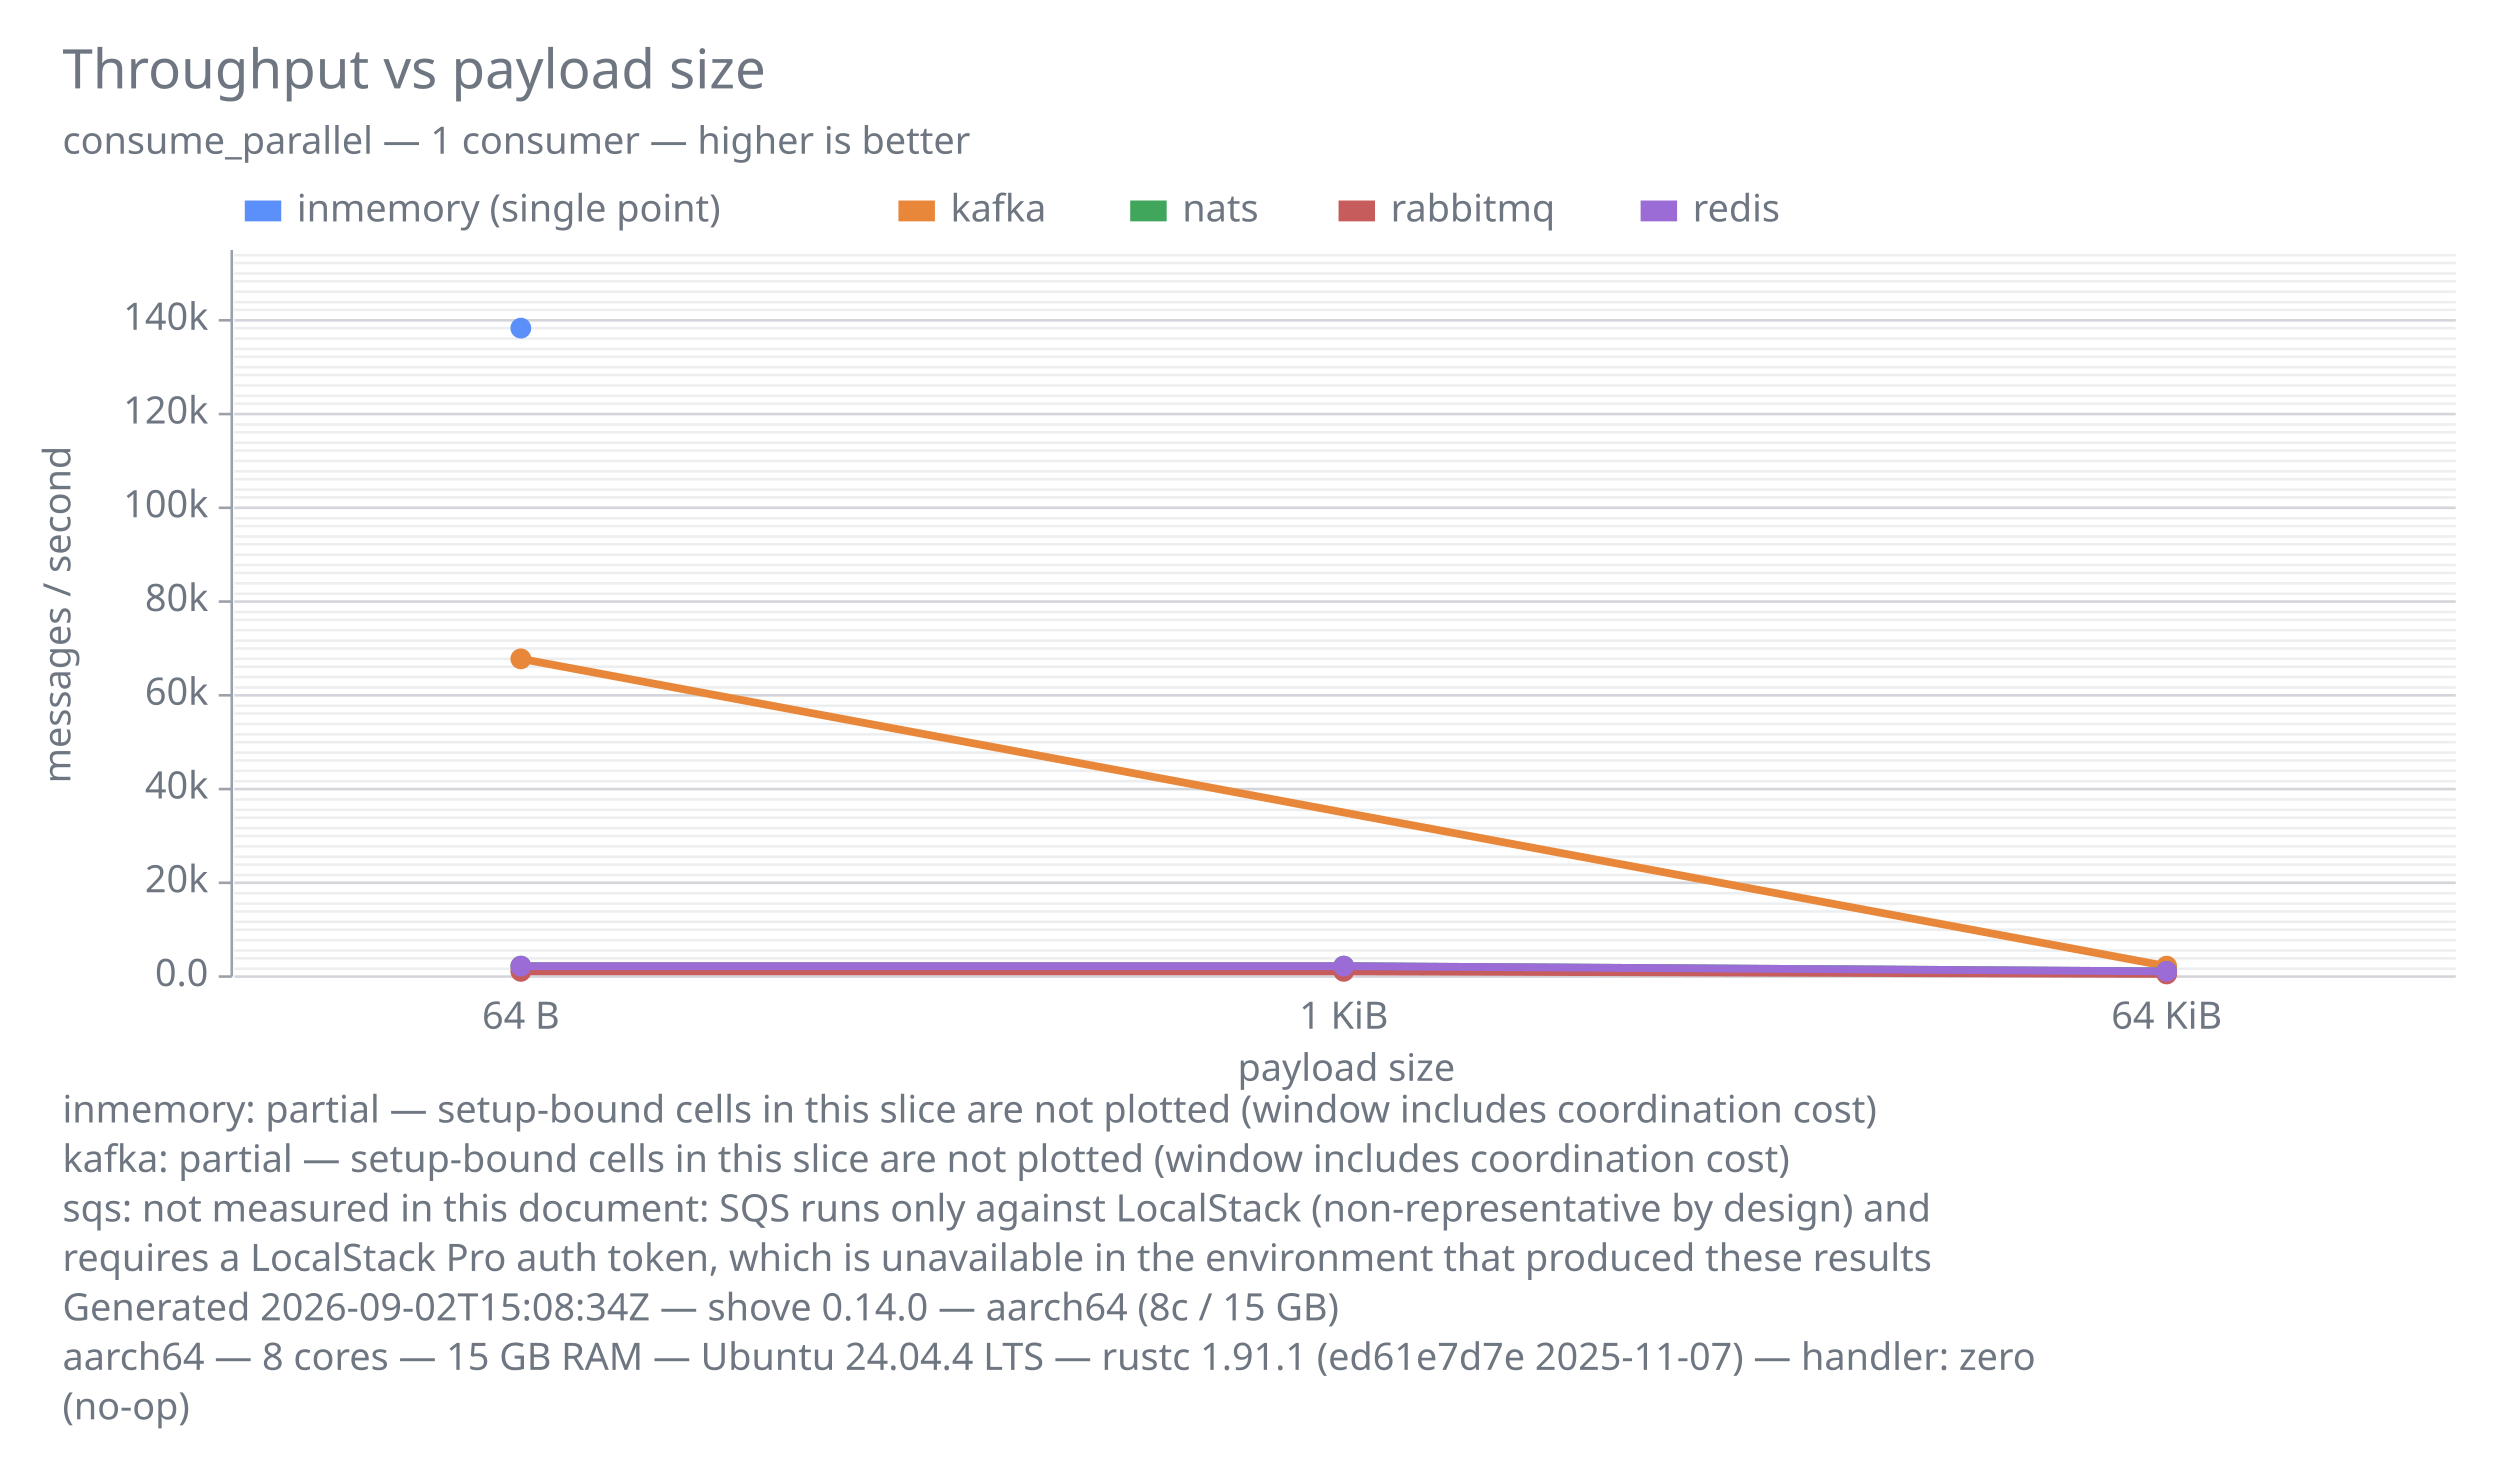
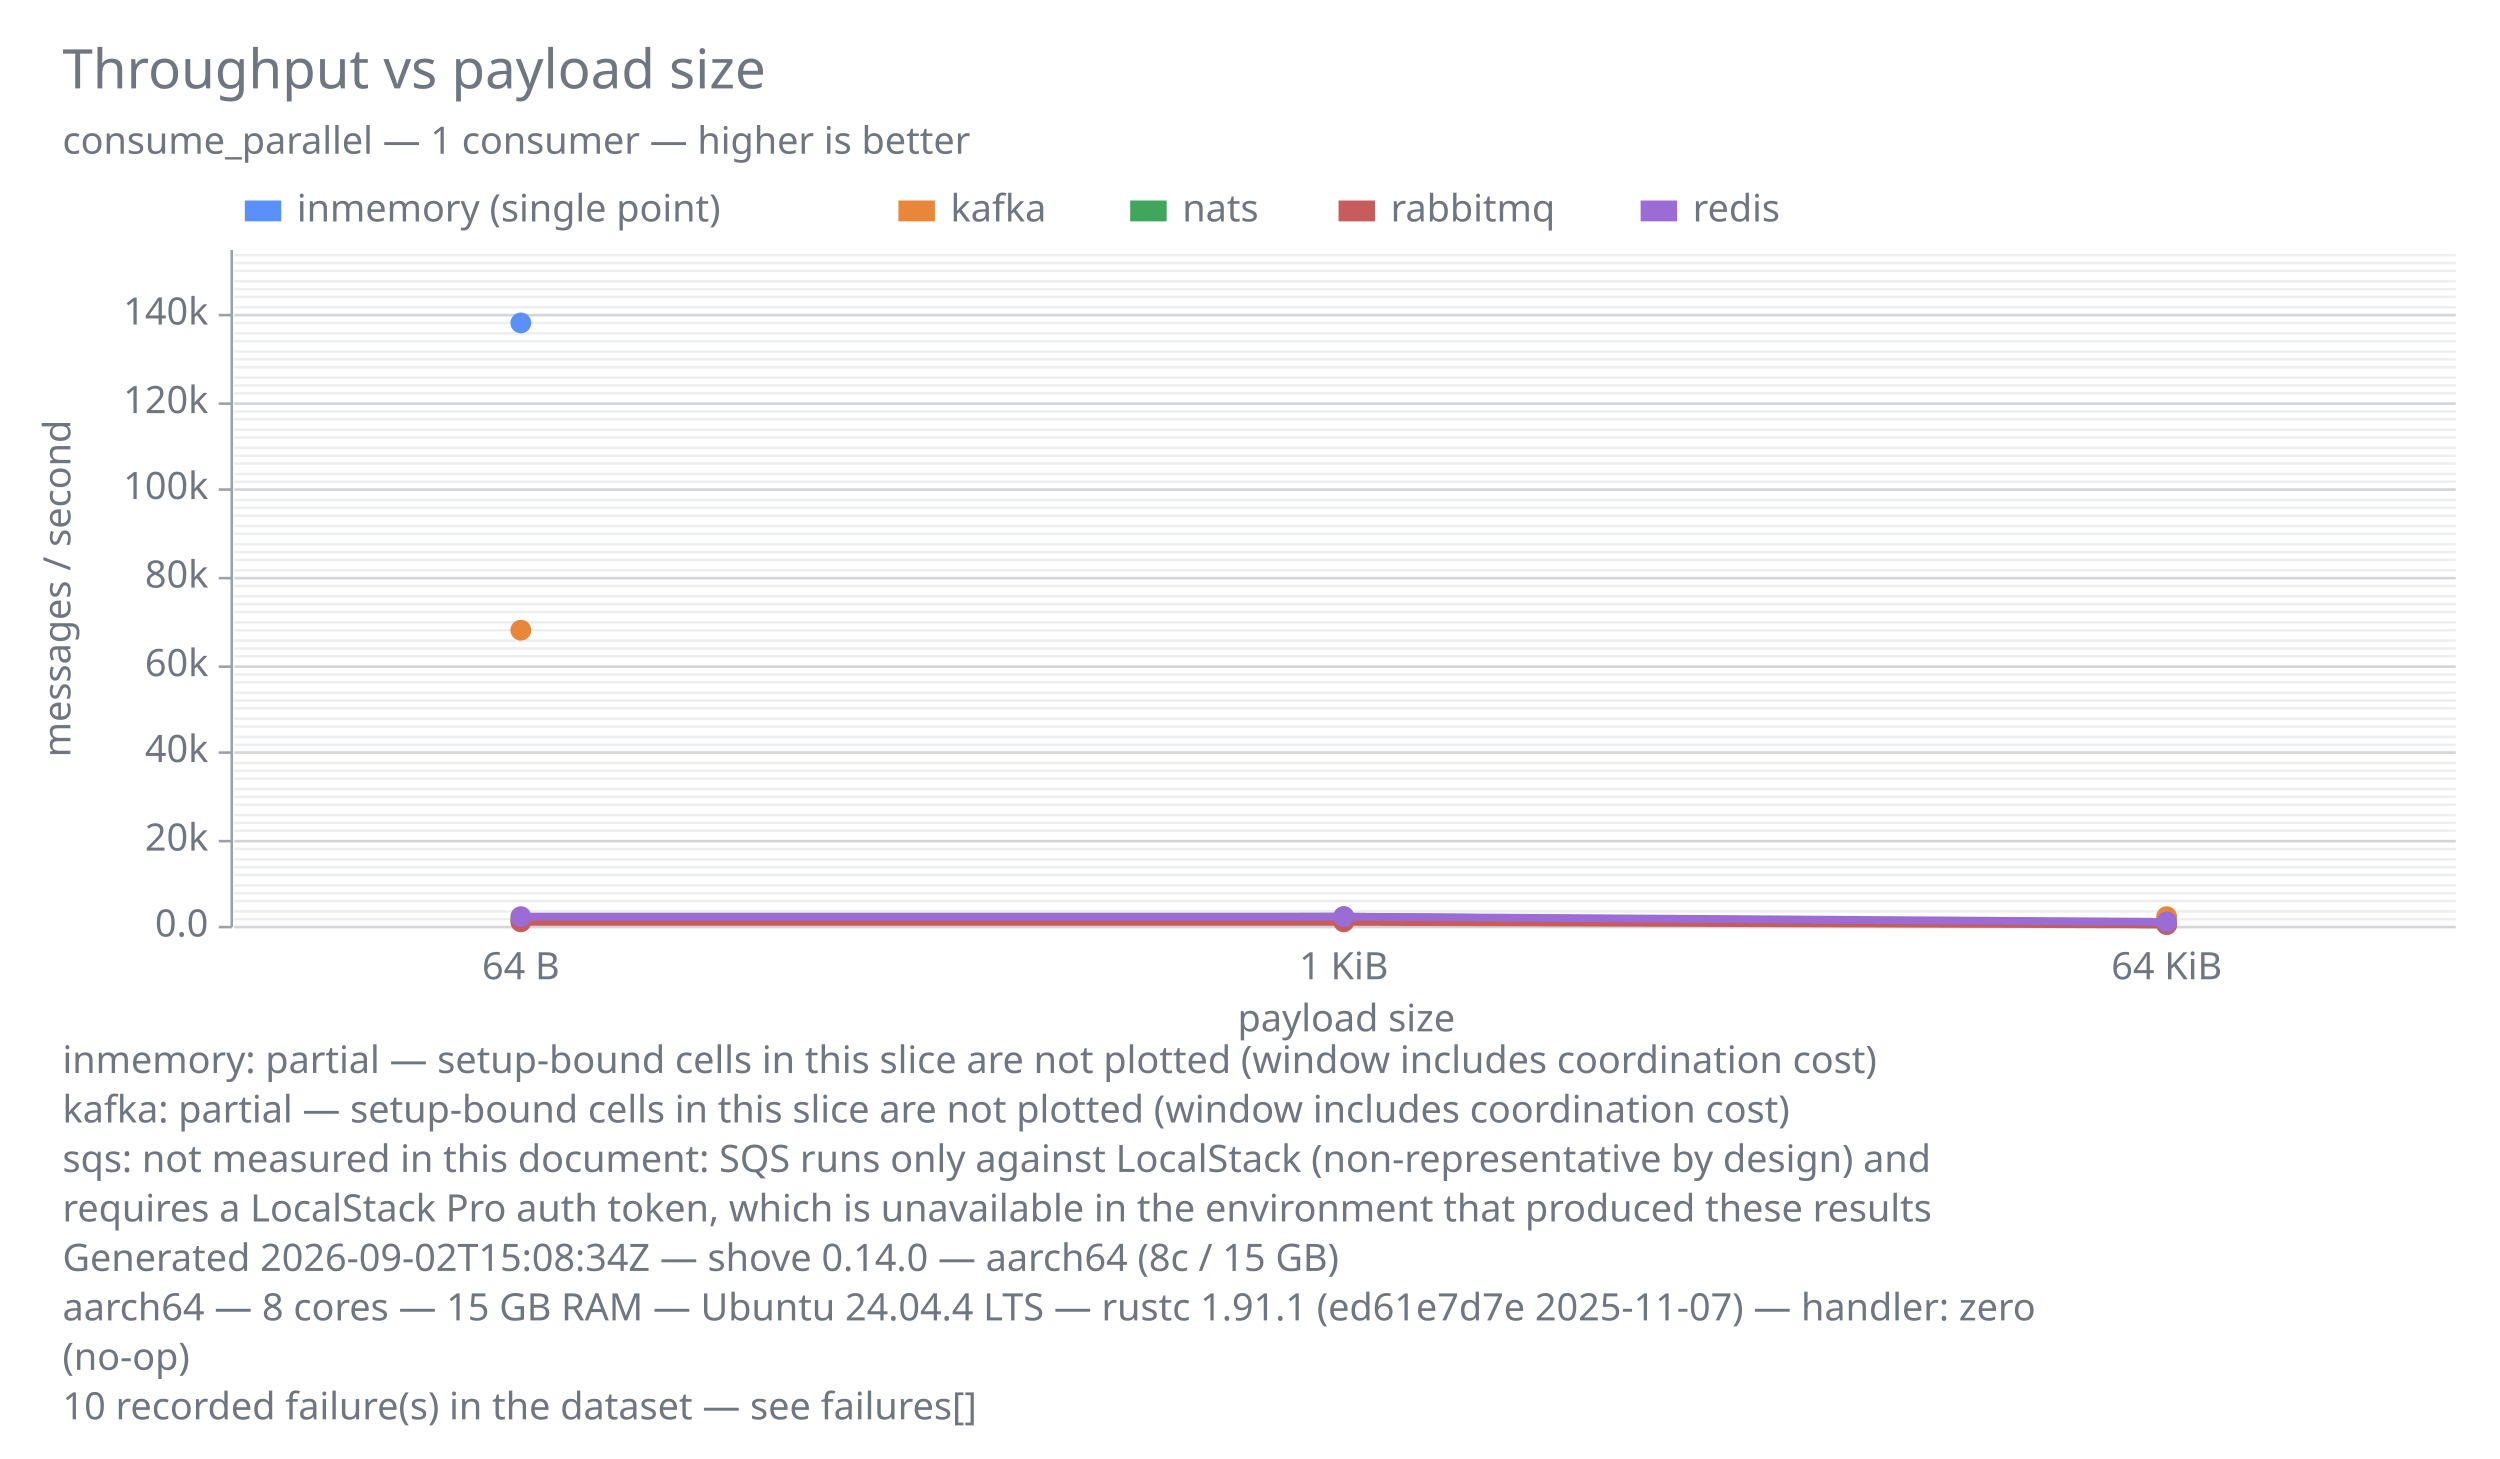
<svg xmlns="http://www.w3.org/2000/svg" width="960" height="560" viewBox="0 0 960 560">
  <text x="24" y="18" dy="0.76em" text-anchor="start" font-family="sans-serif" font-size="20.968" opacity="1" fill="#6E7681">
Throughput vs payload size
</text>
  <text x="24" y="48" dy="0.76em" text-anchor="start" font-family="sans-serif" font-size="14.516" opacity="1" fill="#6E7681">
consume_parallel — 1 consumer — higher is better
</text>
+   <text x="24" y="401" dy="0.76em" text-anchor="start" font-family="sans-serif" font-size="14.516" opacity="1" fill="#6E7681">
+ inmemory: partial — setup-bound cells in this slice are not plotted (window includes coordination cost)
+ </text>
  <text x="24" y="420" dy="0.76em" text-anchor="start" font-family="sans-serif" font-size="14.516" opacity="1" fill="#6E7681">
- inmemory: partial — setup-bound cells in this slice are not plotted (window includes coordination cost)
+ kafka: partial — setup-bound cells in this slice are not plotted (window includes coordination cost)
</text>
  <text x="24" y="439" dy="0.76em" text-anchor="start" font-family="sans-serif" font-size="14.516" opacity="1" fill="#6E7681">
- kafka: partial — setup-bound cells in this slice are not plotted (window includes coordination cost)
+ sqs: not measured in this document: SQS runs only against LocalStack (non-representative by design) and
</text>
  <text x="24" y="458" dy="0.76em" text-anchor="start" font-family="sans-serif" font-size="14.516" opacity="1" fill="#6E7681">
- sqs: not measured in this document: SQS runs only against LocalStack (non-representative by design) and
+ requires a LocalStack Pro auth token, which is unavailable in the environment that produced these results
</text>
  <text x="24" y="477" dy="0.76em" text-anchor="start" font-family="sans-serif" font-size="14.516" opacity="1" fill="#6E7681">
- requires a LocalStack Pro auth token, which is unavailable in the environment that produced these results
+ Generated 2026-09-02T15:08:34Z — shove 0.14.0 — aarch64 (8c / 15 GB)
</text>
  <text x="24" y="496" dy="0.76em" text-anchor="start" font-family="sans-serif" font-size="14.516" opacity="1" fill="#6E7681">
- Generated 2026-09-02T15:08:34Z — shove 0.14.0 — aarch64 (8c / 15 GB)
+ aarch64 — 8 cores — 15 GB RAM — Ubuntu 24.04.4 LTS — rustc 1.91.1 (ed61e7d7e 2025-11-07) — handler: zero
</text>
  <text x="24" y="515" dy="0.76em" text-anchor="start" font-family="sans-serif" font-size="14.516" opacity="1" fill="#6E7681">
- aarch64 — 8 cores — 15 GB RAM — Ubuntu 24.04.4 LTS — rustc 1.91.1 (ed61e7d7e 2025-11-07) — handler: zero
+ (no-op)
</text>
  <text x="24" y="534" dy="0.76em" text-anchor="start" font-family="sans-serif" font-size="14.516" opacity="1" fill="#6E7681">
- (no-op)
- </text>
-   <line opacity="0.18" stroke="#9AA1AA" stroke-width="1" x1="90" y1="375" x2="943" y2="375" />
-   <line opacity="0.18" stroke="#9AA1AA" stroke-width="1" x1="90" y1="372" x2="943" y2="372" />
-   <line opacity="0.18" stroke="#9AA1AA" stroke-width="1" x1="90" y1="368" x2="943" y2="368" />
-   <line opacity="0.18" stroke="#9AA1AA" stroke-width="1" x1="90" y1="365" x2="943" y2="365" />
-   <line opacity="0.18" stroke="#9AA1AA" stroke-width="1" x1="90" y1="361" x2="943" y2="361" />
-   <line opacity="0.18" stroke="#9AA1AA" stroke-width="1" x1="90" y1="357" x2="943" y2="357" />
-   <line opacity="0.18" stroke="#9AA1AA" stroke-width="1" x1="90" y1="354" x2="943" y2="354" />
+ 10 recorded failure(s) in the dataset — see failures[]
+ </text>
+   <line opacity="0.18" stroke="#9AA1AA" stroke-width="1" x1="90" y1="356" x2="943" y2="356" />
+   <line opacity="0.18" stroke="#9AA1AA" stroke-width="1" x1="90" y1="353" x2="943" y2="353" />
  <line opacity="0.18" stroke="#9AA1AA" stroke-width="1" x1="90" y1="350" x2="943" y2="350" />
-   <line opacity="0.18" stroke="#9AA1AA" stroke-width="1" x1="90" y1="347" x2="943" y2="347" />
+   <line opacity="0.18" stroke="#9AA1AA" stroke-width="1" x1="90" y1="346" x2="943" y2="346" />
  <line opacity="0.18" stroke="#9AA1AA" stroke-width="1" x1="90" y1="343" x2="943" y2="343" />
-   <line opacity="0.18" stroke="#9AA1AA" stroke-width="1" x1="90" y1="339" x2="943" y2="339" />
+   <line opacity="0.18" stroke="#9AA1AA" stroke-width="1" x1="90" y1="340" x2="943" y2="340" />
  <line opacity="0.18" stroke="#9AA1AA" stroke-width="1" x1="90" y1="336" x2="943" y2="336" />
-   <line opacity="0.18" stroke="#9AA1AA" stroke-width="1" x1="90" y1="332" x2="943" y2="332" />
-   <line opacity="0.18" stroke="#9AA1AA" stroke-width="1" x1="90" y1="329" x2="943" y2="329" />
-   <line opacity="0.18" stroke="#9AA1AA" stroke-width="1" x1="90" y1="325" x2="943" y2="325" />
-   <line opacity="0.18" stroke="#9AA1AA" stroke-width="1" x1="90" y1="321" x2="943" y2="321" />
-   <line opacity="0.18" stroke="#9AA1AA" stroke-width="1" x1="90" y1="318" x2="943" y2="318" />
-   <line opacity="0.18" stroke="#9AA1AA" stroke-width="1" x1="90" y1="314" x2="943" y2="314" />
-   <line opacity="0.18" stroke="#9AA1AA" stroke-width="1" x1="90" y1="311" x2="943" y2="311" />
-   <line opacity="0.18" stroke="#9AA1AA" stroke-width="1" x1="90" y1="307" x2="943" y2="307" />
+   <line opacity="0.18" stroke="#9AA1AA" stroke-width="1" x1="90" y1="333" x2="943" y2="333" />
+   <line opacity="0.18" stroke="#9AA1AA" stroke-width="1" x1="90" y1="330" x2="943" y2="330" />
+   <line opacity="0.18" stroke="#9AA1AA" stroke-width="1" x1="90" y1="326" x2="943" y2="326" />
+   <line opacity="0.18" stroke="#9AA1AA" stroke-width="1" x1="90" y1="323" x2="943" y2="323" />
+   <line opacity="0.18" stroke="#9AA1AA" stroke-width="1" x1="90" y1="319" x2="943" y2="319" />
+   <line opacity="0.18" stroke="#9AA1AA" stroke-width="1" x1="90" y1="316" x2="943" y2="316" />
+   <line opacity="0.18" stroke="#9AA1AA" stroke-width="1" x1="90" y1="313" x2="943" y2="313" />
+   <line opacity="0.18" stroke="#9AA1AA" stroke-width="1" x1="90" y1="309" x2="943" y2="309" />
+   <line opacity="0.18" stroke="#9AA1AA" stroke-width="1" x1="90" y1="306" x2="943" y2="306" />
  <line opacity="0.18" stroke="#9AA1AA" stroke-width="1" x1="90" y1="303" x2="943" y2="303" />
-   <line opacity="0.18" stroke="#9AA1AA" stroke-width="1" x1="90" y1="300" x2="943" y2="300" />
+   <line opacity="0.18" stroke="#9AA1AA" stroke-width="1" x1="90" y1="299" x2="943" y2="299" />
  <line opacity="0.18" stroke="#9AA1AA" stroke-width="1" x1="90" y1="296" x2="943" y2="296" />
-   <line opacity="0.18" stroke="#9AA1AA" stroke-width="1" x1="90" y1="292" x2="943" y2="292" />
+   <line opacity="0.18" stroke="#9AA1AA" stroke-width="1" x1="90" y1="293" x2="943" y2="293" />
  <line opacity="0.18" stroke="#9AA1AA" stroke-width="1" x1="90" y1="289" x2="943" y2="289" />
-   <line opacity="0.18" stroke="#9AA1AA" stroke-width="1" x1="90" y1="285" x2="943" y2="285" />
-   <line opacity="0.18" stroke="#9AA1AA" stroke-width="1" x1="90" y1="282" x2="943" y2="282" />
-   <line opacity="0.18" stroke="#9AA1AA" stroke-width="1" x1="90" y1="278" x2="943" y2="278" />
-   <line opacity="0.18" stroke="#9AA1AA" stroke-width="1" x1="90" y1="274" x2="943" y2="274" />
-   <line opacity="0.18" stroke="#9AA1AA" stroke-width="1" x1="90" y1="271" x2="943" y2="271" />
-   <line opacity="0.18" stroke="#9AA1AA" stroke-width="1" x1="90" y1="267" x2="943" y2="267" />
-   <line opacity="0.18" stroke="#9AA1AA" stroke-width="1" x1="90" y1="264" x2="943" y2="264" />
-   <line opacity="0.18" stroke="#9AA1AA" stroke-width="1" x1="90" y1="260" x2="943" y2="260" />
+   <line opacity="0.18" stroke="#9AA1AA" stroke-width="1" x1="90" y1="286" x2="943" y2="286" />
+   <line opacity="0.18" stroke="#9AA1AA" stroke-width="1" x1="90" y1="283" x2="943" y2="283" />
+   <line opacity="0.18" stroke="#9AA1AA" stroke-width="1" x1="90" y1="279" x2="943" y2="279" />
+   <line opacity="0.18" stroke="#9AA1AA" stroke-width="1" x1="90" y1="276" x2="943" y2="276" />
+   <line opacity="0.18" stroke="#9AA1AA" stroke-width="1" x1="90" y1="272" x2="943" y2="272" />
+   <line opacity="0.18" stroke="#9AA1AA" stroke-width="1" x1="90" y1="269" x2="943" y2="269" />
+   <line opacity="0.18" stroke="#9AA1AA" stroke-width="1" x1="90" y1="266" x2="943" y2="266" />
+   <line opacity="0.18" stroke="#9AA1AA" stroke-width="1" x1="90" y1="262" x2="943" y2="262" />
+   <line opacity="0.18" stroke="#9AA1AA" stroke-width="1" x1="90" y1="259" x2="943" y2="259" />
  <line opacity="0.18" stroke="#9AA1AA" stroke-width="1" x1="90" y1="256" x2="943" y2="256" />
-   <line opacity="0.18" stroke="#9AA1AA" stroke-width="1" x1="90" y1="253" x2="943" y2="253" />
+   <line opacity="0.18" stroke="#9AA1AA" stroke-width="1" x1="90" y1="252" x2="943" y2="252" />
  <line opacity="0.18" stroke="#9AA1AA" stroke-width="1" x1="90" y1="249" x2="943" y2="249" />
  <line opacity="0.18" stroke="#9AA1AA" stroke-width="1" x1="90" y1="246" x2="943" y2="246" />
  <line opacity="0.18" stroke="#9AA1AA" stroke-width="1" x1="90" y1="242" x2="943" y2="242" />
-   <line opacity="0.18" stroke="#9AA1AA" stroke-width="1" x1="90" y1="238" x2="943" y2="238" />
+   <line opacity="0.18" stroke="#9AA1AA" stroke-width="1" x1="90" y1="239" x2="943" y2="239" />
  <line opacity="0.18" stroke="#9AA1AA" stroke-width="1" x1="90" y1="235" x2="943" y2="235" />
-   <line opacity="0.18" stroke="#9AA1AA" stroke-width="1" x1="90" y1="231" x2="943" y2="231" />
-   <line opacity="0.18" stroke="#9AA1AA" stroke-width="1" x1="90" y1="228" x2="943" y2="228" />
-   <line opacity="0.18" stroke="#9AA1AA" stroke-width="1" x1="90" y1="224" x2="943" y2="224" />
-   <line opacity="0.18" stroke="#9AA1AA" stroke-width="1" x1="90" y1="220" x2="943" y2="220" />
-   <line opacity="0.18" stroke="#9AA1AA" stroke-width="1" x1="90" y1="217" x2="943" y2="217" />
-   <line opacity="0.18" stroke="#9AA1AA" stroke-width="1" x1="90" y1="213" x2="943" y2="213" />
+   <line opacity="0.18" stroke="#9AA1AA" stroke-width="1" x1="90" y1="232" x2="943" y2="232" />
+   <line opacity="0.18" stroke="#9AA1AA" stroke-width="1" x1="90" y1="229" x2="943" y2="229" />
+   <line opacity="0.18" stroke="#9AA1AA" stroke-width="1" x1="90" y1="225" x2="943" y2="225" />
+   <line opacity="0.18" stroke="#9AA1AA" stroke-width="1" x1="90" y1="222" x2="943" y2="222" />
+   <line opacity="0.18" stroke="#9AA1AA" stroke-width="1" x1="90" y1="219" x2="943" y2="219" />
+   <line opacity="0.18" stroke="#9AA1AA" stroke-width="1" x1="90" y1="215" x2="943" y2="215" />
+   <line opacity="0.18" stroke="#9AA1AA" stroke-width="1" x1="90" y1="212" x2="943" y2="212" />
  <line opacity="0.18" stroke="#9AA1AA" stroke-width="1" x1="90" y1="209" x2="943" y2="209" />
-   <line opacity="0.18" stroke="#9AA1AA" stroke-width="1" x1="90" y1="206" x2="943" y2="206" />
+   <line opacity="0.18" stroke="#9AA1AA" stroke-width="1" x1="90" y1="205" x2="943" y2="205" />
  <line opacity="0.18" stroke="#9AA1AA" stroke-width="1" x1="90" y1="202" x2="943" y2="202" />
-   <line opacity="0.18" stroke="#9AA1AA" stroke-width="1" x1="90" y1="199" x2="943" y2="199" />
+   <line opacity="0.18" stroke="#9AA1AA" stroke-width="1" x1="90" y1="198" x2="943" y2="198" />
  <line opacity="0.18" stroke="#9AA1AA" stroke-width="1" x1="90" y1="195" x2="943" y2="195" />
-   <line opacity="0.18" stroke="#9AA1AA" stroke-width="1" x1="90" y1="191" x2="943" y2="191" />
+   <line opacity="0.18" stroke="#9AA1AA" stroke-width="1" x1="90" y1="192" x2="943" y2="192" />
  <line opacity="0.18" stroke="#9AA1AA" stroke-width="1" x1="90" y1="188" x2="943" y2="188" />
-   <line opacity="0.18" stroke="#9AA1AA" stroke-width="1" x1="90" y1="184" x2="943" y2="184" />
-   <line opacity="0.18" stroke="#9AA1AA" stroke-width="1" x1="90" y1="181" x2="943" y2="181" />
-   <line opacity="0.18" stroke="#9AA1AA" stroke-width="1" x1="90" y1="177" x2="943" y2="177" />
-   <line opacity="0.18" stroke="#9AA1AA" stroke-width="1" x1="90" y1="173" x2="943" y2="173" />
-   <line opacity="0.18" stroke="#9AA1AA" stroke-width="1" x1="90" y1="170" x2="943" y2="170" />
-   <line opacity="0.18" stroke="#9AA1AA" stroke-width="1" x1="90" y1="166" x2="943" y2="166" />
-   <line opacity="0.18" stroke="#9AA1AA" stroke-width="1" x1="90" y1="163" x2="943" y2="163" />
-   <line opacity="0.18" stroke="#9AA1AA" stroke-width="1" x1="90" y1="159" x2="943" y2="159" />
+   <line opacity="0.18" stroke="#9AA1AA" stroke-width="1" x1="90" y1="185" x2="943" y2="185" />
+   <line opacity="0.18" stroke="#9AA1AA" stroke-width="1" x1="90" y1="182" x2="943" y2="182" />
+   <line opacity="0.18" stroke="#9AA1AA" stroke-width="1" x1="90" y1="178" x2="943" y2="178" />
+   <line opacity="0.18" stroke="#9AA1AA" stroke-width="1" x1="90" y1="175" x2="943" y2="175" />
+   <line opacity="0.18" stroke="#9AA1AA" stroke-width="1" x1="90" y1="172" x2="943" y2="172" />
+   <line opacity="0.18" stroke="#9AA1AA" stroke-width="1" x1="90" y1="168" x2="943" y2="168" />
+   <line opacity="0.18" stroke="#9AA1AA" stroke-width="1" x1="90" y1="165" x2="943" y2="165" />
+   <line opacity="0.18" stroke="#9AA1AA" stroke-width="1" x1="90" y1="161" x2="943" y2="161" />
+   <line opacity="0.18" stroke="#9AA1AA" stroke-width="1" x1="90" y1="158" x2="943" y2="158" />
  <line opacity="0.18" stroke="#9AA1AA" stroke-width="1" x1="90" y1="155" x2="943" y2="155" />
-   <line opacity="0.18" stroke="#9AA1AA" stroke-width="1" x1="90" y1="152" x2="943" y2="152" />
+   <line opacity="0.18" stroke="#9AA1AA" stroke-width="1" x1="90" y1="151" x2="943" y2="151" />
  <line opacity="0.18" stroke="#9AA1AA" stroke-width="1" x1="90" y1="148" x2="943" y2="148" />
-   <line opacity="0.18" stroke="#9AA1AA" stroke-width="1" x1="90" y1="144" x2="943" y2="144" />
+   <line opacity="0.18" stroke="#9AA1AA" stroke-width="1" x1="90" y1="145" x2="943" y2="145" />
  <line opacity="0.18" stroke="#9AA1AA" stroke-width="1" x1="90" y1="141" x2="943" y2="141" />
-   <line opacity="0.18" stroke="#9AA1AA" stroke-width="1" x1="90" y1="137" x2="943" y2="137" />
-   <line opacity="0.18" stroke="#9AA1AA" stroke-width="1" x1="90" y1="134" x2="943" y2="134" />
-   <line opacity="0.18" stroke="#9AA1AA" stroke-width="1" x1="90" y1="130" x2="943" y2="130" />
-   <line opacity="0.18" stroke="#9AA1AA" stroke-width="1" x1="90" y1="126" x2="943" y2="126" />
-   <line opacity="0.18" stroke="#9AA1AA" stroke-width="1" x1="90" y1="123" x2="943" y2="123" />
-   <line opacity="0.18" stroke="#9AA1AA" stroke-width="1" x1="90" y1="119" x2="943" y2="119" />
-   <line opacity="0.18" stroke="#9AA1AA" stroke-width="1" x1="90" y1="116" x2="943" y2="116" />
-   <line opacity="0.18" stroke="#9AA1AA" stroke-width="1" x1="90" y1="112" x2="943" y2="112" />
+   <line opacity="0.18" stroke="#9AA1AA" stroke-width="1" x1="90" y1="138" x2="943" y2="138" />
+   <line opacity="0.18" stroke="#9AA1AA" stroke-width="1" x1="90" y1="135" x2="943" y2="135" />
+   <line opacity="0.18" stroke="#9AA1AA" stroke-width="1" x1="90" y1="131" x2="943" y2="131" />
+   <line opacity="0.18" stroke="#9AA1AA" stroke-width="1" x1="90" y1="128" x2="943" y2="128" />
+   <line opacity="0.18" stroke="#9AA1AA" stroke-width="1" x1="90" y1="124" x2="943" y2="124" />
+   <line opacity="0.18" stroke="#9AA1AA" stroke-width="1" x1="90" y1="121" x2="943" y2="121" />
+   <line opacity="0.18" stroke="#9AA1AA" stroke-width="1" x1="90" y1="118" x2="943" y2="118" />
+   <line opacity="0.18" stroke="#9AA1AA" stroke-width="1" x1="90" y1="114" x2="943" y2="114" />
+   <line opacity="0.18" stroke="#9AA1AA" stroke-width="1" x1="90" y1="111" x2="943" y2="111" />
  <line opacity="0.18" stroke="#9AA1AA" stroke-width="1" x1="90" y1="108" x2="943" y2="108" />
-   <line opacity="0.18" stroke="#9AA1AA" stroke-width="1" x1="90" y1="105" x2="943" y2="105" />
+   <line opacity="0.18" stroke="#9AA1AA" stroke-width="1" x1="90" y1="104" x2="943" y2="104" />
  <line opacity="0.18" stroke="#9AA1AA" stroke-width="1" x1="90" y1="101" x2="943" y2="101" />
  <line opacity="0.18" stroke="#9AA1AA" stroke-width="1" x1="90" y1="98" x2="943" y2="98" />
-   <text x="16" y="236" dy="0.76em" text-anchor="middle" font-family="sans-serif" font-size="14.516" opacity="1" fill="#6E7681" transform="rotate(270, 16, 236)">
+   <text x="16" y="226" dy="0.76em" text-anchor="middle" font-family="sans-serif" font-size="14.516" opacity="1" fill="#6E7681" transform="rotate(270, 16, 226)">
messages / second
</text>
-   <line opacity="0.32" stroke="#9AA1AA" stroke-width="1" x1="90" y1="375" x2="943" y2="375" />
-   <line opacity="0.32" stroke="#9AA1AA" stroke-width="1" x1="90" y1="339" x2="943" y2="339" />
-   <line opacity="0.32" stroke="#9AA1AA" stroke-width="1" x1="90" y1="303" x2="943" y2="303" />
-   <line opacity="0.32" stroke="#9AA1AA" stroke-width="1" x1="90" y1="267" x2="943" y2="267" />
-   <line opacity="0.32" stroke="#9AA1AA" stroke-width="1" x1="90" y1="231" x2="943" y2="231" />
-   <line opacity="0.32" stroke="#9AA1AA" stroke-width="1" x1="90" y1="195" x2="943" y2="195" />
-   <line opacity="0.32" stroke="#9AA1AA" stroke-width="1" x1="90" y1="159" x2="943" y2="159" />
-   <line opacity="0.32" stroke="#9AA1AA" stroke-width="1" x1="90" y1="123" x2="943" y2="123" />
-   <polyline fill="none" opacity="1" stroke="#9AA1AA" stroke-width="1" points="89,96 89,375 " />
-   <text x="80" y="375" dy="0.5ex" text-anchor="end" font-family="sans-serif" font-size="14.516" opacity="1" fill="#6E7681">
+   <line opacity="0.32" stroke="#9AA1AA" stroke-width="1" x1="90" y1="356" x2="943" y2="356" />
+   <line opacity="0.32" stroke="#9AA1AA" stroke-width="1" x1="90" y1="323" x2="943" y2="323" />
+   <line opacity="0.32" stroke="#9AA1AA" stroke-width="1" x1="90" y1="289" x2="943" y2="289" />
+   <line opacity="0.32" stroke="#9AA1AA" stroke-width="1" x1="90" y1="256" x2="943" y2="256" />
+   <line opacity="0.32" stroke="#9AA1AA" stroke-width="1" x1="90" y1="222" x2="943" y2="222" />
+   <line opacity="0.32" stroke="#9AA1AA" stroke-width="1" x1="90" y1="188" x2="943" y2="188" />
+   <line opacity="0.32" stroke="#9AA1AA" stroke-width="1" x1="90" y1="155" x2="943" y2="155" />
+   <line opacity="0.32" stroke="#9AA1AA" stroke-width="1" x1="90" y1="121" x2="943" y2="121" />
+   <polyline fill="none" opacity="1" stroke="#9AA1AA" stroke-width="1" points="89,96 89,356 " />
+   <text x="80" y="356" dy="0.5ex" text-anchor="end" font-family="sans-serif" font-size="14.516" opacity="1" fill="#6E7681">
0.0
</text>
-   <polyline fill="none" opacity="1" stroke="#9AA1AA" stroke-width="1" points="84,375 89,375 " />
-   <text x="80" y="339" dy="0.5ex" text-anchor="end" font-family="sans-serif" font-size="14.516" opacity="1" fill="#6E7681">
+   <polyline fill="none" opacity="1" stroke="#9AA1AA" stroke-width="1" points="84,356 89,356 " />
+   <text x="80" y="323" dy="0.5ex" text-anchor="end" font-family="sans-serif" font-size="14.516" opacity="1" fill="#6E7681">
20k
</text>
-   <polyline fill="none" opacity="1" stroke="#9AA1AA" stroke-width="1" points="84,339 89,339 " />
-   <text x="80" y="303" dy="0.5ex" text-anchor="end" font-family="sans-serif" font-size="14.516" opacity="1" fill="#6E7681">
+   <polyline fill="none" opacity="1" stroke="#9AA1AA" stroke-width="1" points="84,323 89,323 " />
+   <text x="80" y="289" dy="0.5ex" text-anchor="end" font-family="sans-serif" font-size="14.516" opacity="1" fill="#6E7681">
40k
</text>
-   <polyline fill="none" opacity="1" stroke="#9AA1AA" stroke-width="1" points="84,303 89,303 " />
-   <text x="80" y="267" dy="0.5ex" text-anchor="end" font-family="sans-serif" font-size="14.516" opacity="1" fill="#6E7681">
+   <polyline fill="none" opacity="1" stroke="#9AA1AA" stroke-width="1" points="84,289 89,289 " />
+   <text x="80" y="256" dy="0.5ex" text-anchor="end" font-family="sans-serif" font-size="14.516" opacity="1" fill="#6E7681">
60k
</text>
-   <polyline fill="none" opacity="1" stroke="#9AA1AA" stroke-width="1" points="84,267 89,267 " />
-   <text x="80" y="231" dy="0.5ex" text-anchor="end" font-family="sans-serif" font-size="14.516" opacity="1" fill="#6E7681">
+   <polyline fill="none" opacity="1" stroke="#9AA1AA" stroke-width="1" points="84,256 89,256 " />
+   <text x="80" y="222" dy="0.5ex" text-anchor="end" font-family="sans-serif" font-size="14.516" opacity="1" fill="#6E7681">
80k
</text>
-   <polyline fill="none" opacity="1" stroke="#9AA1AA" stroke-width="1" points="84,231 89,231 " />
-   <text x="80" y="195" dy="0.5ex" text-anchor="end" font-family="sans-serif" font-size="14.516" opacity="1" fill="#6E7681">
+   <polyline fill="none" opacity="1" stroke="#9AA1AA" stroke-width="1" points="84,222 89,222 " />
+   <text x="80" y="188" dy="0.5ex" text-anchor="end" font-family="sans-serif" font-size="14.516" opacity="1" fill="#6E7681">
100k
</text>
-   <polyline fill="none" opacity="1" stroke="#9AA1AA" stroke-width="1" points="84,195 89,195 " />
-   <text x="80" y="159" dy="0.5ex" text-anchor="end" font-family="sans-serif" font-size="14.516" opacity="1" fill="#6E7681">
+   <polyline fill="none" opacity="1" stroke="#9AA1AA" stroke-width="1" points="84,188 89,188 " />
+   <text x="80" y="155" dy="0.5ex" text-anchor="end" font-family="sans-serif" font-size="14.516" opacity="1" fill="#6E7681">
120k
</text>
-   <polyline fill="none" opacity="1" stroke="#9AA1AA" stroke-width="1" points="84,159 89,159 " />
-   <text x="80" y="123" dy="0.5ex" text-anchor="end" font-family="sans-serif" font-size="14.516" opacity="1" fill="#6E7681">
+   <polyline fill="none" opacity="1" stroke="#9AA1AA" stroke-width="1" points="84,155 89,155 " />
+   <text x="80" y="121" dy="0.5ex" text-anchor="end" font-family="sans-serif" font-size="14.516" opacity="1" fill="#6E7681">
140k
</text>
-   <polyline fill="none" opacity="1" stroke="#9AA1AA" stroke-width="1" points="84,123 89,123 " />
-   <polyline fill="none" opacity="1" stroke="#5B8FF9" stroke-width="3" points="200,126 " />
-   <circle cx="200" cy="126" r="4" opacity="1" fill="#5B8FF9" stroke="none" stroke-width="0" />
-   <polyline fill="none" opacity="1" stroke="#E8873A" stroke-width="3" points="200,253 832,371 " />
-   <circle cx="200" cy="253" r="4" opacity="1" fill="#E8873A" stroke="none" stroke-width="0" />
-   <circle cx="832" cy="371" r="4" opacity="1" fill="#E8873A" stroke="none" stroke-width="0" />
-   <polyline fill="none" opacity="1" stroke="#3FA65C" stroke-width="3" points="200,371 516,371 832,373 " />
-   <circle cx="200" cy="371" r="4" opacity="1" fill="#3FA65C" stroke="none" stroke-width="0" />
-   <circle cx="516" cy="371" r="4" opacity="1" fill="#3FA65C" stroke="none" stroke-width="0" />
-   <circle cx="832" cy="373" r="4" opacity="1" fill="#3FA65C" stroke="none" stroke-width="0" />
-   <polyline fill="none" opacity="1" stroke="#C75C5C" stroke-width="3" points="200,373 516,373 832,374 " />
-   <circle cx="200" cy="373" r="4" opacity="1" fill="#C75C5C" stroke="none" stroke-width="0" />
-   <circle cx="516" cy="373" r="4" opacity="1" fill="#C75C5C" stroke="none" stroke-width="0" />
-   <circle cx="832" cy="374" r="4" opacity="1" fill="#C75C5C" stroke="none" stroke-width="0" />
-   <polyline fill="none" opacity="1" stroke="#9B6BD6" stroke-width="3" points="200,371 516,371 832,373 " />
-   <circle cx="200" cy="371" r="4" opacity="1" fill="#9B6BD6" stroke="none" stroke-width="0" />
-   <circle cx="516" cy="371" r="4" opacity="1" fill="#9B6BD6" stroke="none" stroke-width="0" />
-   <circle cx="832" cy="373" r="4" opacity="1" fill="#9B6BD6" stroke="none" stroke-width="0" />
-   <text x="200" y="384" dy="0.76em" text-anchor="middle" font-family="sans-serif" font-size="14.516" opacity="1" fill="#6E7681">
+   <polyline fill="none" opacity="1" stroke="#9AA1AA" stroke-width="1" points="84,121 89,121 " />
+   <polyline fill="none" opacity="1" stroke="#5B8FF9" stroke-width="3" points="200,124 " />
+   <circle cx="200" cy="124" r="4" opacity="1" fill="#5B8FF9" stroke="none" stroke-width="0" />
+   <polyline fill="none" opacity="1" stroke="#E8873A" stroke-width="3" points="200,242 " />
+   <polyline fill="none" opacity="1" stroke="#E8873A" stroke-width="3" points="832,352 " />
+   <circle cx="200" cy="242" r="4" opacity="1" fill="#E8873A" stroke="none" stroke-width="0" />
+   <circle cx="832" cy="352" r="4" opacity="1" fill="#E8873A" stroke="none" stroke-width="0" />
+   <polyline fill="none" opacity="1" stroke="#3FA65C" stroke-width="3" points="200,353 516,352 832,355 " />
+   <circle cx="200" cy="353" r="4" opacity="1" fill="#3FA65C" stroke="none" stroke-width="0" />
+   <circle cx="516" cy="352" r="4" opacity="1" fill="#3FA65C" stroke="none" stroke-width="0" />
+   <circle cx="832" cy="355" r="4" opacity="1" fill="#3FA65C" stroke="none" stroke-width="0" />
+   <polyline fill="none" opacity="1" stroke="#C75C5C" stroke-width="3" points="200,354 516,354 832,355 " />
+   <circle cx="200" cy="354" r="4" opacity="1" fill="#C75C5C" stroke="none" stroke-width="0" />
+   <circle cx="516" cy="354" r="4" opacity="1" fill="#C75C5C" stroke="none" stroke-width="0" />
+   <circle cx="832" cy="355" r="4" opacity="1" fill="#C75C5C" stroke="none" stroke-width="0" />
+   <polyline fill="none" opacity="1" stroke="#9B6BD6" stroke-width="3" points="200,352 516,352 832,354 " />
+   <circle cx="200" cy="352" r="4" opacity="1" fill="#9B6BD6" stroke="none" stroke-width="0" />
+   <circle cx="516" cy="352" r="4" opacity="1" fill="#9B6BD6" stroke="none" stroke-width="0" />
+   <circle cx="832" cy="354" r="4" opacity="1" fill="#9B6BD6" stroke="none" stroke-width="0" />
+   <text x="200" y="365" dy="0.76em" text-anchor="middle" font-family="sans-serif" font-size="14.516" opacity="1" fill="#6E7681">
64 B
</text>
-   <text x="516" y="384" dy="0.76em" text-anchor="middle" font-family="sans-serif" font-size="14.516" opacity="1" fill="#6E7681">
+   <text x="516" y="365" dy="0.76em" text-anchor="middle" font-family="sans-serif" font-size="14.516" opacity="1" fill="#6E7681">
1 KiB
</text>
-   <text x="832" y="384" dy="0.76em" text-anchor="middle" font-family="sans-serif" font-size="14.516" opacity="1" fill="#6E7681">
+   <text x="832" y="365" dy="0.76em" text-anchor="middle" font-family="sans-serif" font-size="14.516" opacity="1" fill="#6E7681">
64 KiB
</text>
-   <text x="517" y="404" dy="0.76em" text-anchor="middle" font-family="sans-serif" font-size="14.516" opacity="1" fill="#6E7681">
+   <text x="517" y="385" dy="0.76em" text-anchor="middle" font-family="sans-serif" font-size="14.516" opacity="1" fill="#6E7681">
payload size
</text>
  <rect x="94" y="77" width="14" height="8" opacity="1" fill="#5B8FF9" stroke="none" />
  <text x="114" y="74" dy="0.76em" text-anchor="start" font-family="sans-serif" font-size="14.516" opacity="1" fill="#6E7681">
inmemory (single point)
</text>
  <rect x="345" y="77" width="14" height="8" opacity="1" fill="#E8873A" stroke="none" />
  <text x="365" y="74" dy="0.76em" text-anchor="start" font-family="sans-serif" font-size="14.516" opacity="1" fill="#6E7681">
kafka
</text>
  <rect x="434" y="77" width="14" height="8" opacity="1" fill="#3FA65C" stroke="none" />
  <text x="454" y="74" dy="0.76em" text-anchor="start" font-family="sans-serif" font-size="14.516" opacity="1" fill="#6E7681">
nats
</text>
  <rect x="514" y="77" width="14" height="8" opacity="1" fill="#C75C5C" stroke="none" />
  <text x="534" y="74" dy="0.76em" text-anchor="start" font-family="sans-serif" font-size="14.516" opacity="1" fill="#6E7681">
rabbitmq
</text>
  <rect x="630" y="77" width="14" height="8" opacity="1" fill="#9B6BD6" stroke="none" />
  <text x="650" y="74" dy="0.76em" text-anchor="start" font-family="sans-serif" font-size="14.516" opacity="1" fill="#6E7681">
redis
</text>
</svg>
